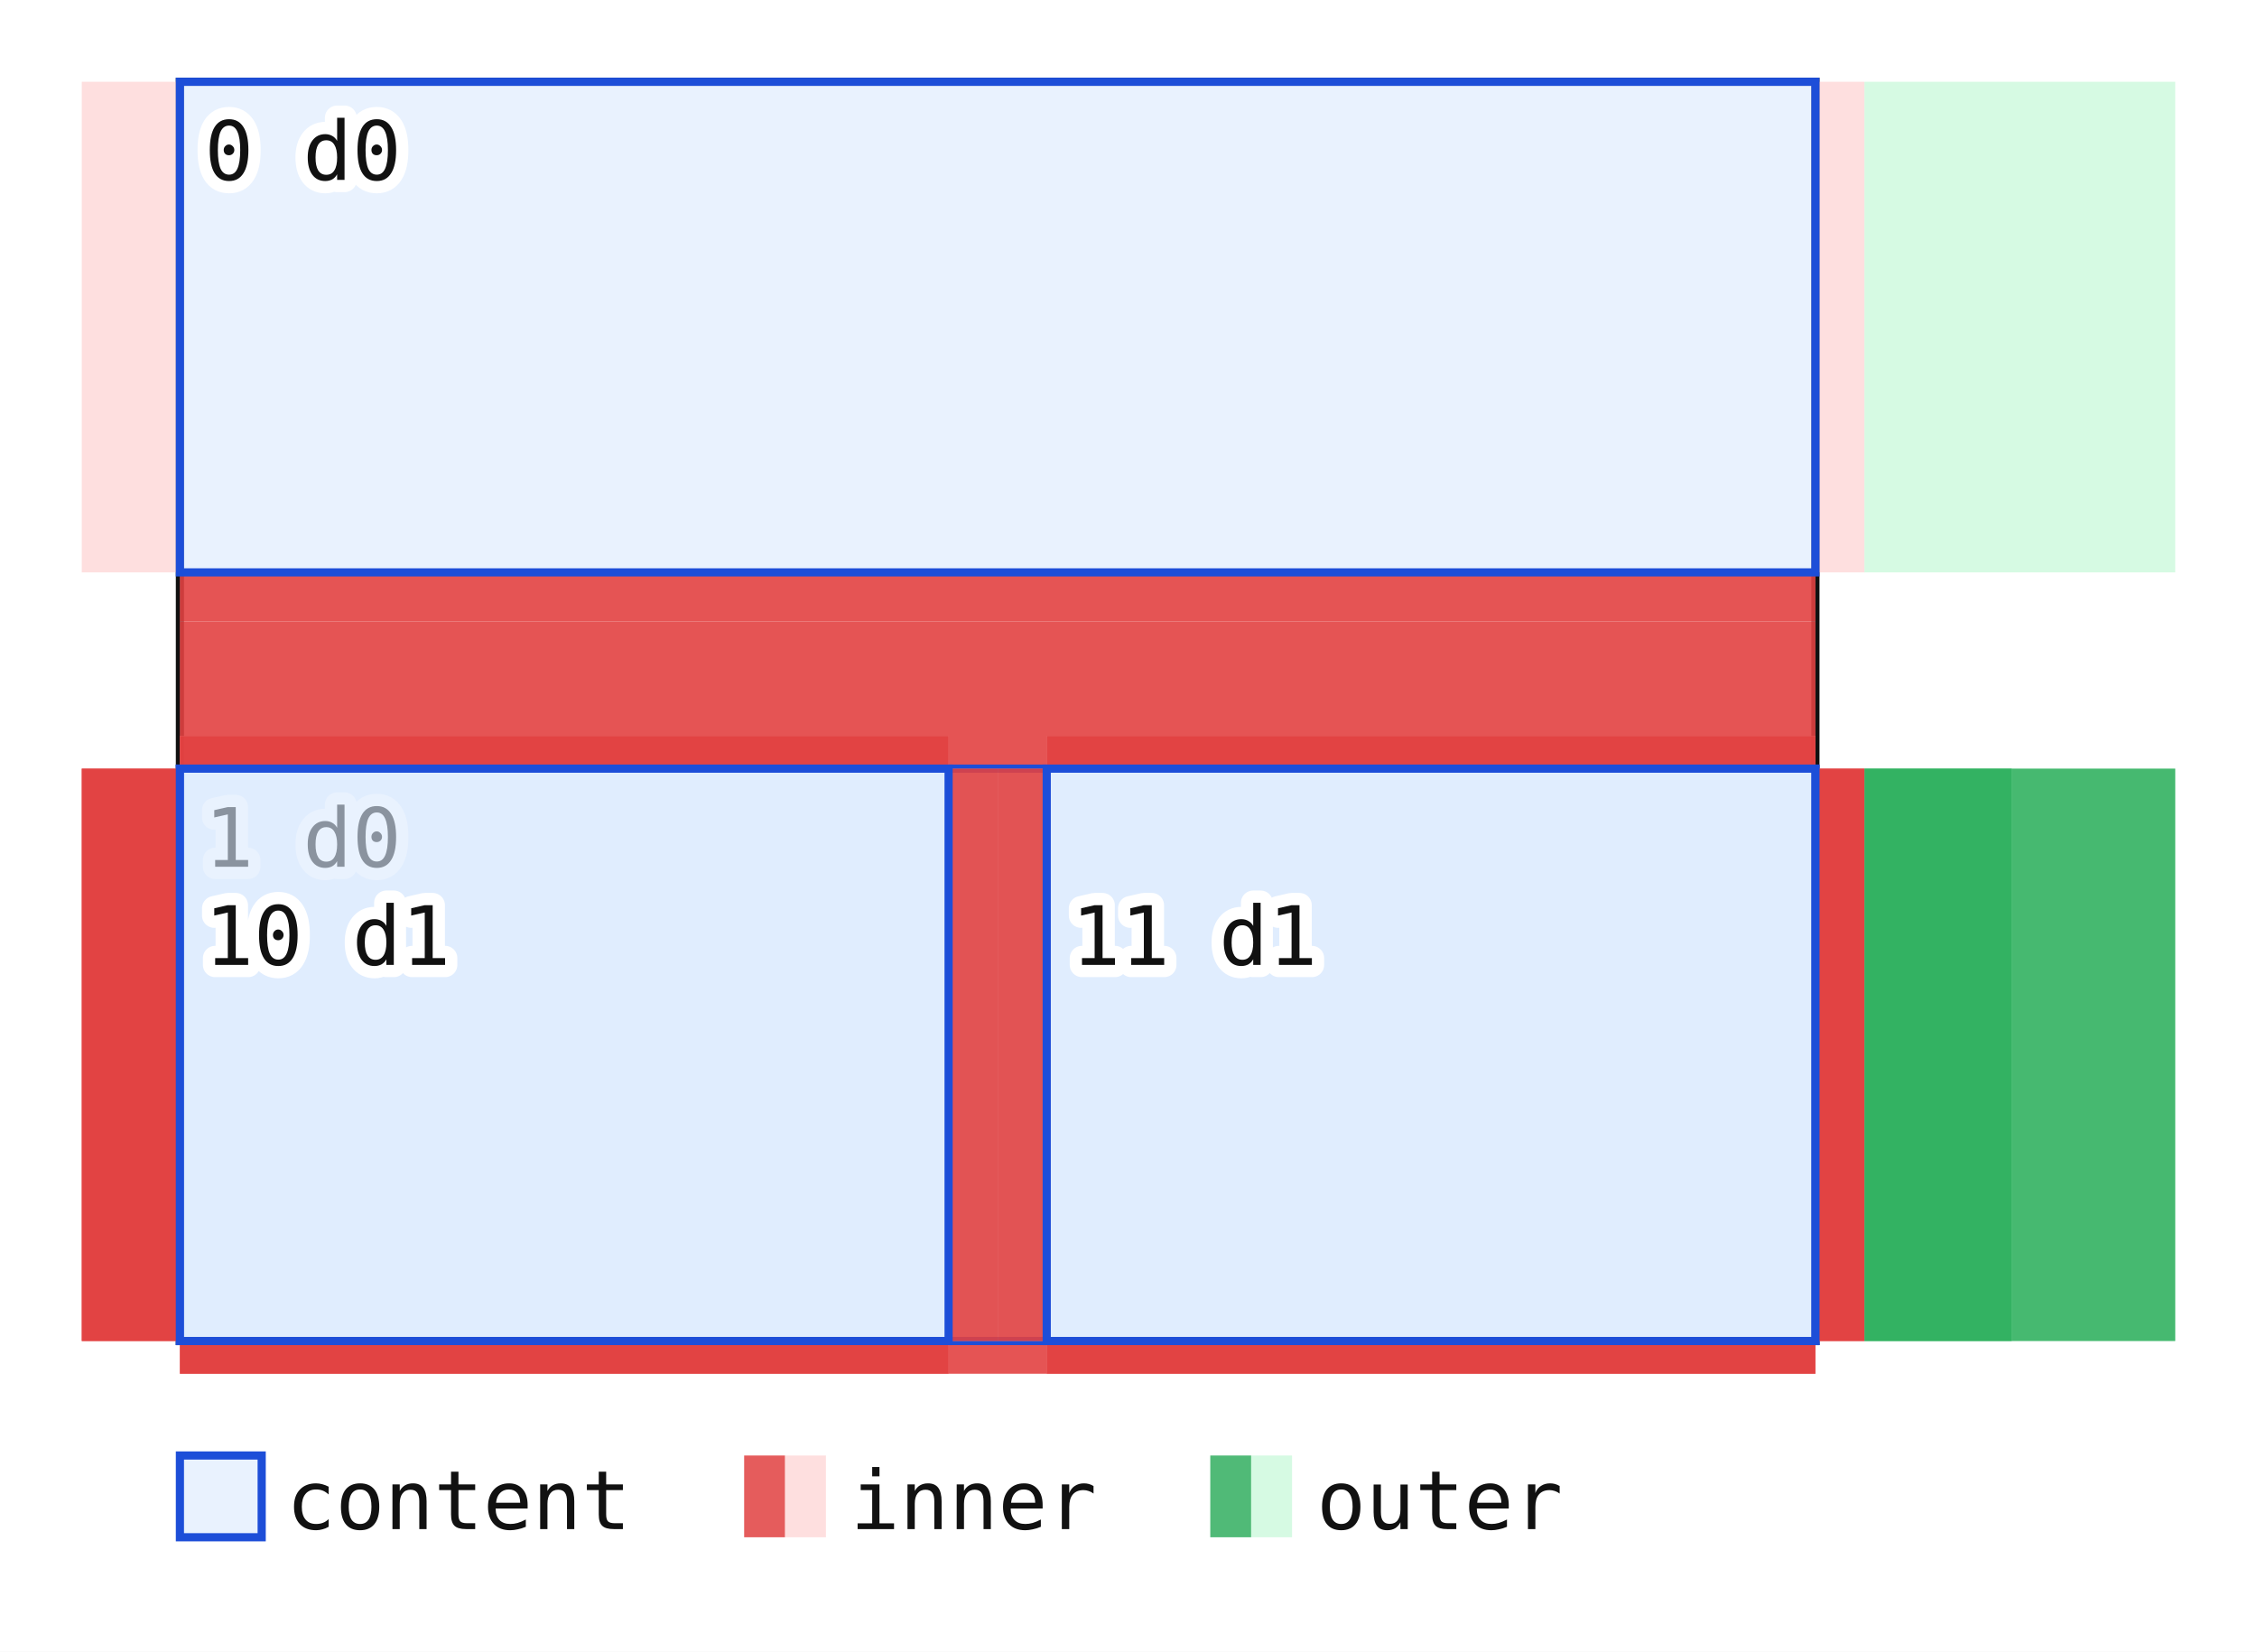
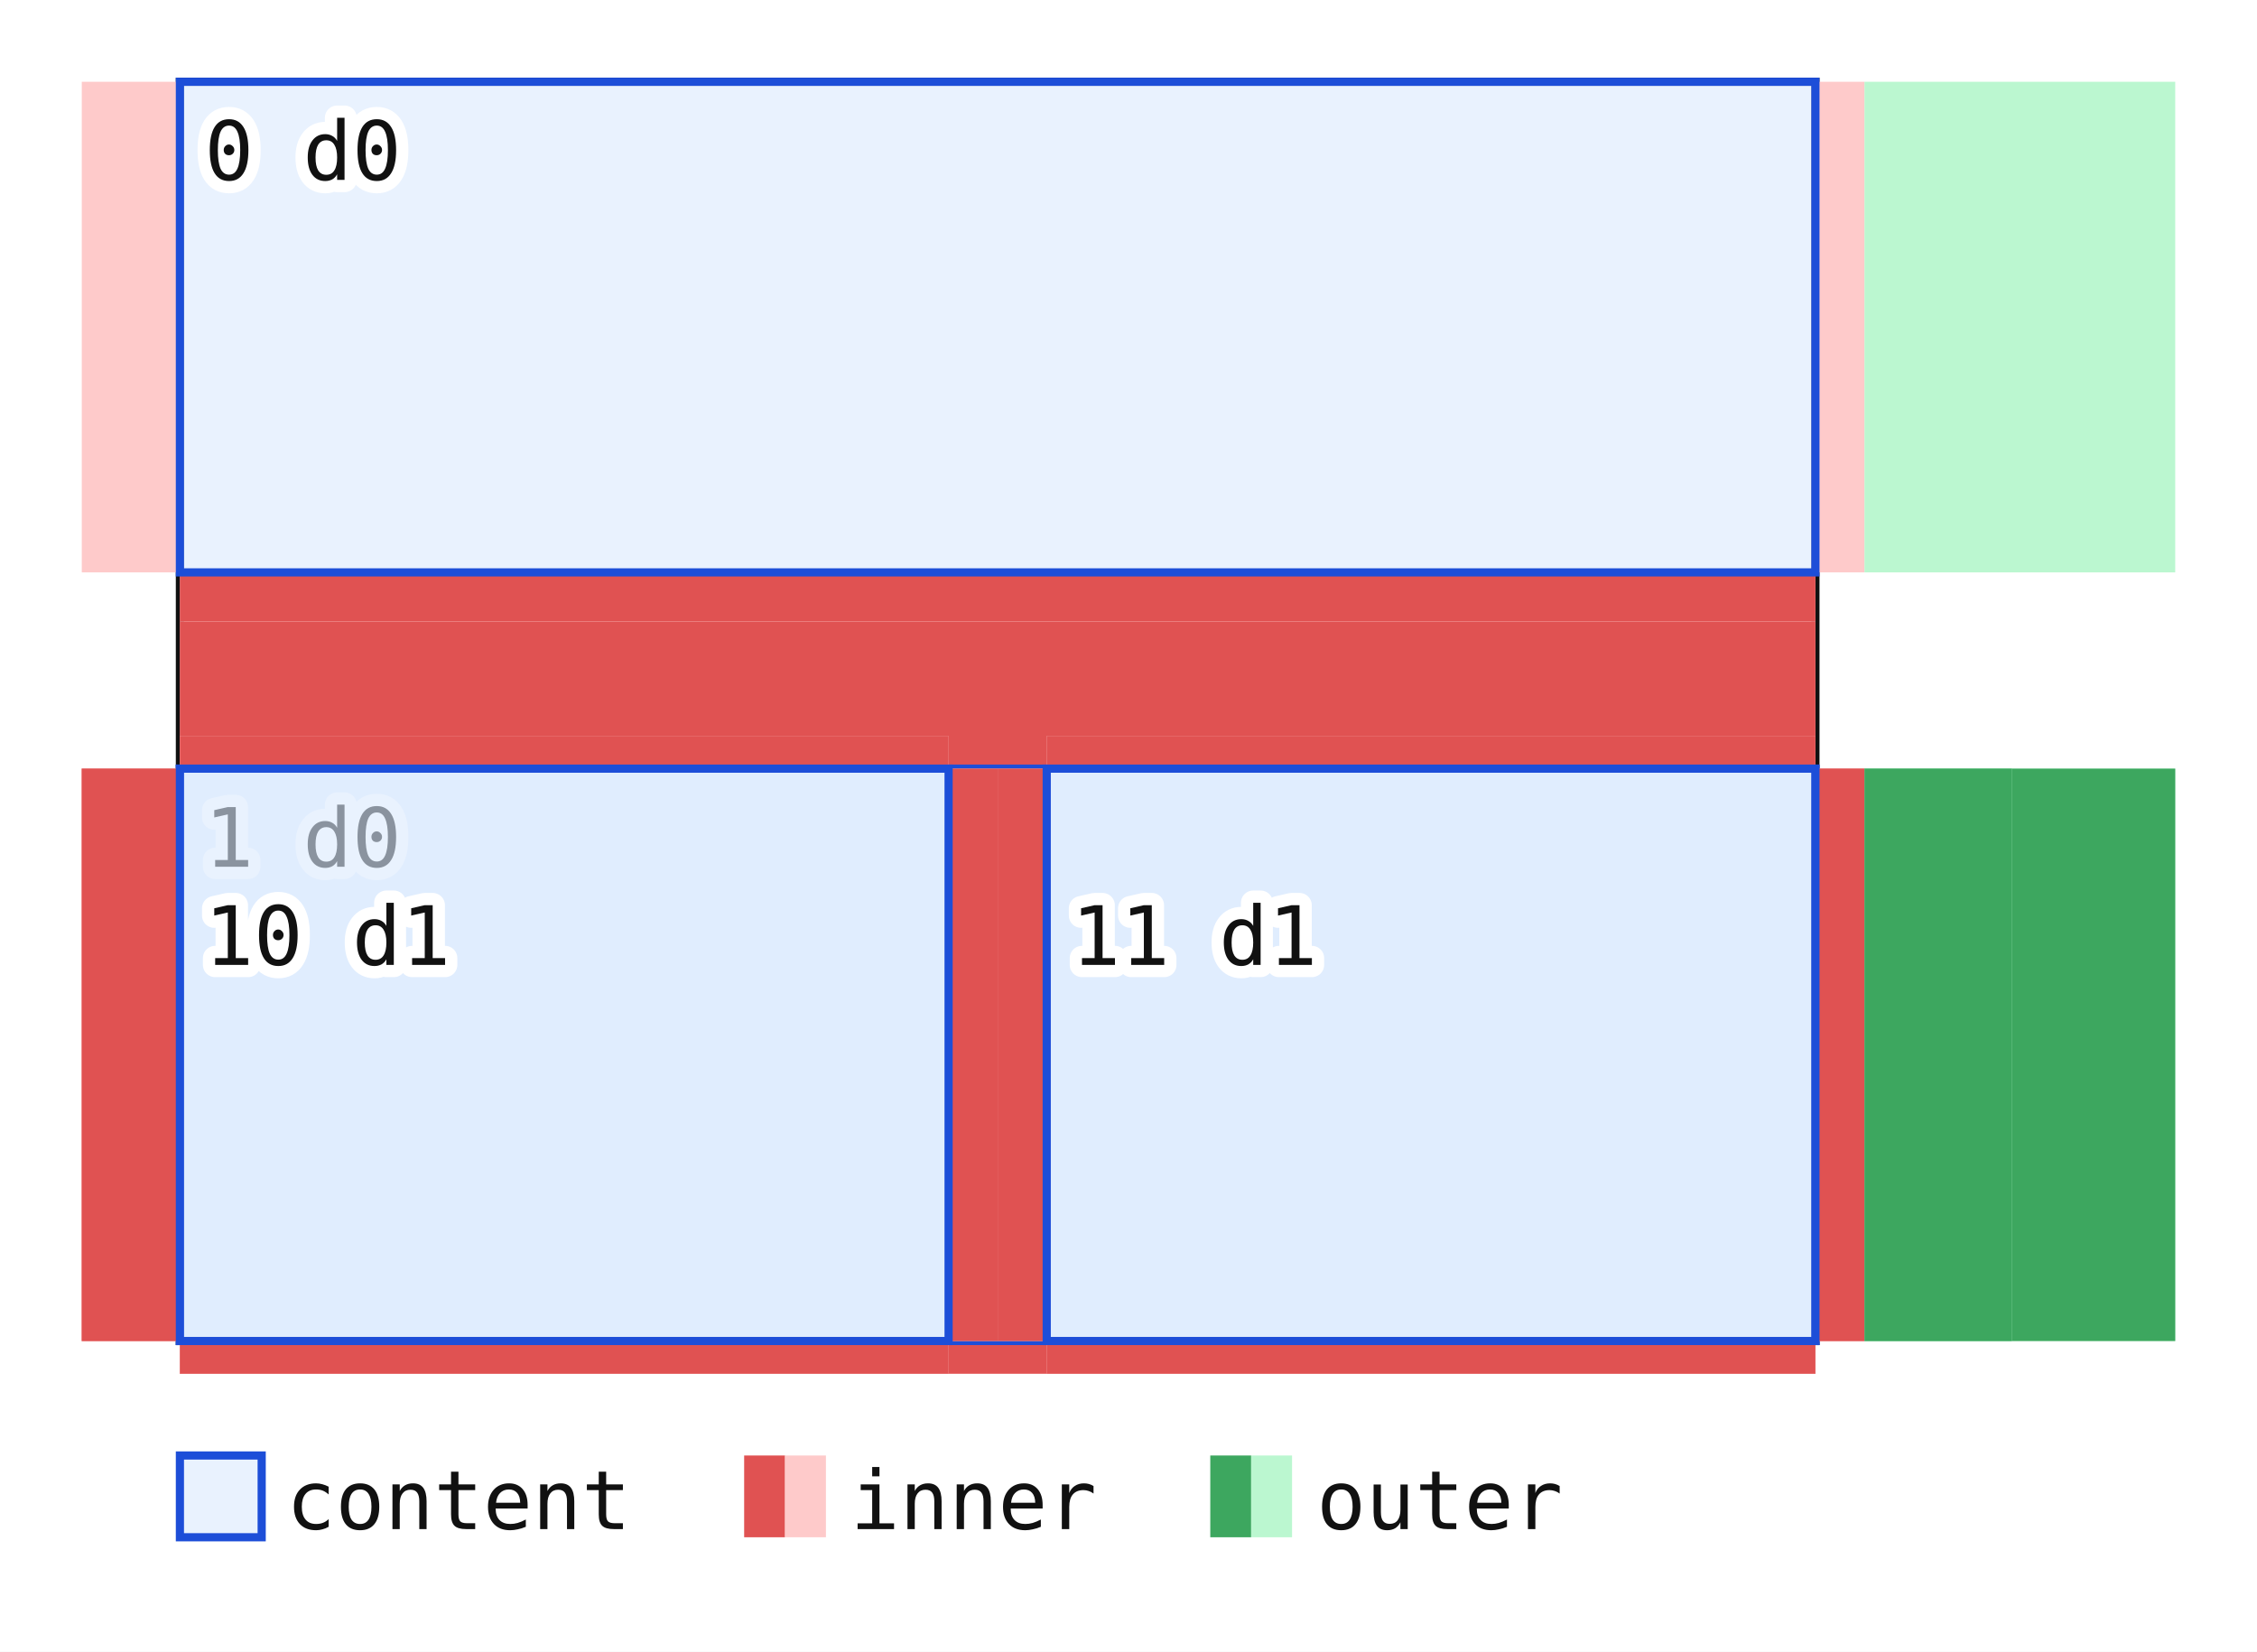
<svg xmlns="http://www.w3.org/2000/svg" viewBox="-22 -10 276 202" font-family="monospace" font-size="10">
  <rect x="-22" y="-10" width="276" height="202" fill="#ffffff" />
  <rect x="0" y="0" width="200" height="154" fill="none" stroke="#111111" stroke-width="1" />
-   <rect x="200" y="0" width="6" height="60" fill="#fecaca" fill-opacity="0.6" />
-   <rect x="206" y="0" width="38" height="60" fill="#bbf7d0" fill-opacity="0.6" />
-   <rect x="0" y="60" width="200" height="6" fill="#fecaca" fill-opacity="0.6" />
-   <rect x="0" y="60" width="200" height="6" fill="#dc2626" fill-opacity="0.75" />
-   <rect x="-12" y="0" width="12" height="60" fill="#fecaca" fill-opacity="0.6" />
+   <rect x="200" y="0" width="6" height="60" fill="#fecaca" />
+   <rect x="206" y="0" width="38" height="60" fill="#bbf7d0" />
+   <rect x="0" y="60" width="200" height="6" fill="#fecaca" />
+   <rect x="0" y="60" width="200" height="6" fill="#e05252" />
+   <rect x="-12" y="0" width="12" height="60" fill="#fecaca" />
  <rect x="0" y="0" width="200" height="60" fill="#dbeafe" fill-opacity="0.6" stroke="#1d4ed8" />
  <text x="3" y="12" fill="#111111" stroke="#ffffff" stroke-width="3" stroke-linejoin="round" paint-order="stroke">0 d0</text>
-   <rect x="0" y="66" width="200" height="18" fill="#fecaca" fill-opacity="0.6" />
-   <rect x="0" y="66" width="200" height="18" fill="#dc2626" fill-opacity="0.75" />
-   <rect x="200" y="84" width="6" height="70" fill="#fecaca" fill-opacity="0.6" />
-   <rect x="206" y="84" width="38" height="70" fill="#bbf7d0" fill-opacity="0.6" />
-   <rect x="200" y="84" width="6" height="70" fill="#dc2626" fill-opacity="0.75" />
-   <rect x="206" y="84" width="38" height="70" fill="#16a34a" fill-opacity="0.75" />
-   <rect x="0" y="154" width="200" height="4" fill="#fecaca" fill-opacity="0.6" />
-   <rect x="0" y="154" width="200" height="4" fill="#dc2626" fill-opacity="0.75" />
-   <rect x="-12" y="84" width="12" height="70" fill="#fecaca" fill-opacity="0.6" />
-   <rect x="-12" y="84" width="12" height="70" fill="#dc2626" fill-opacity="0.75" />
+   <rect x="0" y="66" width="200" height="18" fill="#fecaca" />
+   <rect x="0" y="66" width="200" height="18" fill="#e05252" />
+   <rect x="200" y="84" width="6" height="70" fill="#fecaca" />
+   <rect x="206" y="84" width="38" height="70" fill="#bbf7d0" />
+   <rect x="200" y="84" width="6" height="70" fill="#e05252" />
+   <rect x="206" y="84" width="38" height="70" fill="#3da75f" />
+   <rect x="0" y="154" width="200" height="4" fill="#fecaca" />
+   <rect x="0" y="154" width="200" height="4" fill="#e05252" />
+   <rect x="-12" y="84" width="12" height="70" fill="#fecaca" />
+   <rect x="-12" y="84" width="12" height="70" fill="#e05252" />
  <rect x="0" y="84" width="200" height="70" fill="#dbeafe" fill-opacity="0.6" stroke="#1d4ed8" />
  <text x="3" y="96" fill="#111111" stroke="#ffffff" stroke-width="3" stroke-linejoin="round" paint-order="stroke">1 d0</text>
-   <rect x="0" y="80" width="94" height="4" fill="#fecaca" fill-opacity="0.6" />
-   <rect x="0" y="80" width="94" height="4" fill="#dc2626" fill-opacity="0.75" />
-   <rect x="94" y="84" width="6" height="70" fill="#fecaca" fill-opacity="0.6" />
-   <rect x="94" y="84" width="6" height="70" fill="#dc2626" fill-opacity="0.75" />
-   <rect x="0" y="154" width="94" height="4" fill="#fecaca" fill-opacity="0.6" />
-   <rect x="0" y="154" width="94" height="4" fill="#dc2626" fill-opacity="0.75" />
-   <rect x="-12" y="84" width="12" height="70" fill="#fecaca" fill-opacity="0.6" />
-   <rect x="-12" y="84" width="12" height="70" fill="#dc2626" fill-opacity="0.75" />
+   <rect x="0" y="80" width="94" height="4" fill="#fecaca" />
+   <rect x="0" y="80" width="94" height="4" fill="#e05252" />
+   <rect x="94" y="84" width="6" height="70" fill="#fecaca" />
+   <rect x="94" y="84" width="6" height="70" fill="#e05252" />
+   <rect x="0" y="154" width="94" height="4" fill="#fecaca" />
+   <rect x="0" y="154" width="94" height="4" fill="#e05252" />
+   <rect x="-12" y="84" width="12" height="70" fill="#fecaca" />
+   <rect x="-12" y="84" width="12" height="70" fill="#e05252" />
  <rect x="0" y="84" width="94" height="70" fill="#dbeafe" fill-opacity="0.6" stroke="#1d4ed8" />
  <text x="3" y="108" fill="#111111" stroke="#ffffff" stroke-width="3" stroke-linejoin="round" paint-order="stroke">10 d1</text>
-   <rect x="106" y="80" width="94" height="4" fill="#fecaca" fill-opacity="0.6" />
-   <rect x="106" y="80" width="94" height="4" fill="#dc2626" fill-opacity="0.75" />
-   <rect x="200" y="84" width="6" height="70" fill="#fecaca" fill-opacity="0.6" />
-   <rect x="206" y="84" width="18" height="70" fill="#bbf7d0" fill-opacity="0.6" />
-   <rect x="200" y="84" width="6" height="70" fill="#dc2626" fill-opacity="0.75" />
-   <rect x="206" y="84" width="18" height="70" fill="#16a34a" fill-opacity="0.75" />
-   <rect x="106" y="154" width="94" height="4" fill="#fecaca" fill-opacity="0.6" />
-   <rect x="106" y="154" width="94" height="4" fill="#dc2626" fill-opacity="0.75" />
-   <rect x="100" y="84" width="6" height="70" fill="#fecaca" fill-opacity="0.6" />
-   <rect x="100" y="84" width="6" height="70" fill="#dc2626" fill-opacity="0.75" />
+   <rect x="106" y="80" width="94" height="4" fill="#fecaca" />
+   <rect x="106" y="80" width="94" height="4" fill="#e05252" />
+   <rect x="200" y="84" width="6" height="70" fill="#fecaca" />
+   <rect x="206" y="84" width="18" height="70" fill="#bbf7d0" />
+   <rect x="200" y="84" width="6" height="70" fill="#e05252" />
+   <rect x="206" y="84" width="18" height="70" fill="#3da75f" />
+   <rect x="106" y="154" width="94" height="4" fill="#fecaca" />
+   <rect x="106" y="154" width="94" height="4" fill="#e05252" />
+   <rect x="100" y="84" width="6" height="70" fill="#fecaca" />
+   <rect x="100" y="84" width="6" height="70" fill="#e05252" />
  <rect x="106" y="84" width="94" height="70" fill="#dbeafe" fill-opacity="0.6" stroke="#1d4ed8" />
  <text x="109" y="108" fill="#111111" stroke="#ffffff" stroke-width="3" stroke-linejoin="round" paint-order="stroke">11 d1</text>
  <rect x="0" y="168" width="10" height="10" fill="#dbeafe" fill-opacity="0.6" stroke="#1d4ed8" />
  <text x="13" y="177" fill="#111111" stroke="#ffffff" stroke-width="3" stroke-linejoin="round" paint-order="stroke">content</text>
-   <rect x="69" y="168" width="5" height="10" fill="#dc2626" fill-opacity="0.75" />
-   <rect x="74" y="168" width="5" height="10" fill="#fecaca" fill-opacity="0.6" />
+   <rect x="69" y="168" width="5" height="10" fill="#e05252" />
+   <rect x="74" y="168" width="5" height="10" fill="#fecaca" />
  <text x="82" y="177" fill="#111111" stroke="#ffffff" stroke-width="3" stroke-linejoin="round" paint-order="stroke">inner</text>
-   <rect x="126" y="168" width="5" height="10" fill="#16a34a" fill-opacity="0.75" />
-   <rect x="131" y="168" width="5" height="10" fill="#bbf7d0" fill-opacity="0.6" />
+   <rect x="126" y="168" width="5" height="10" fill="#3da75f" />
+   <rect x="131" y="168" width="5" height="10" fill="#bbf7d0" />
  <text x="139" y="177" fill="#111111" stroke="#ffffff" stroke-width="3" stroke-linejoin="round" paint-order="stroke">outer</text>
</svg>
